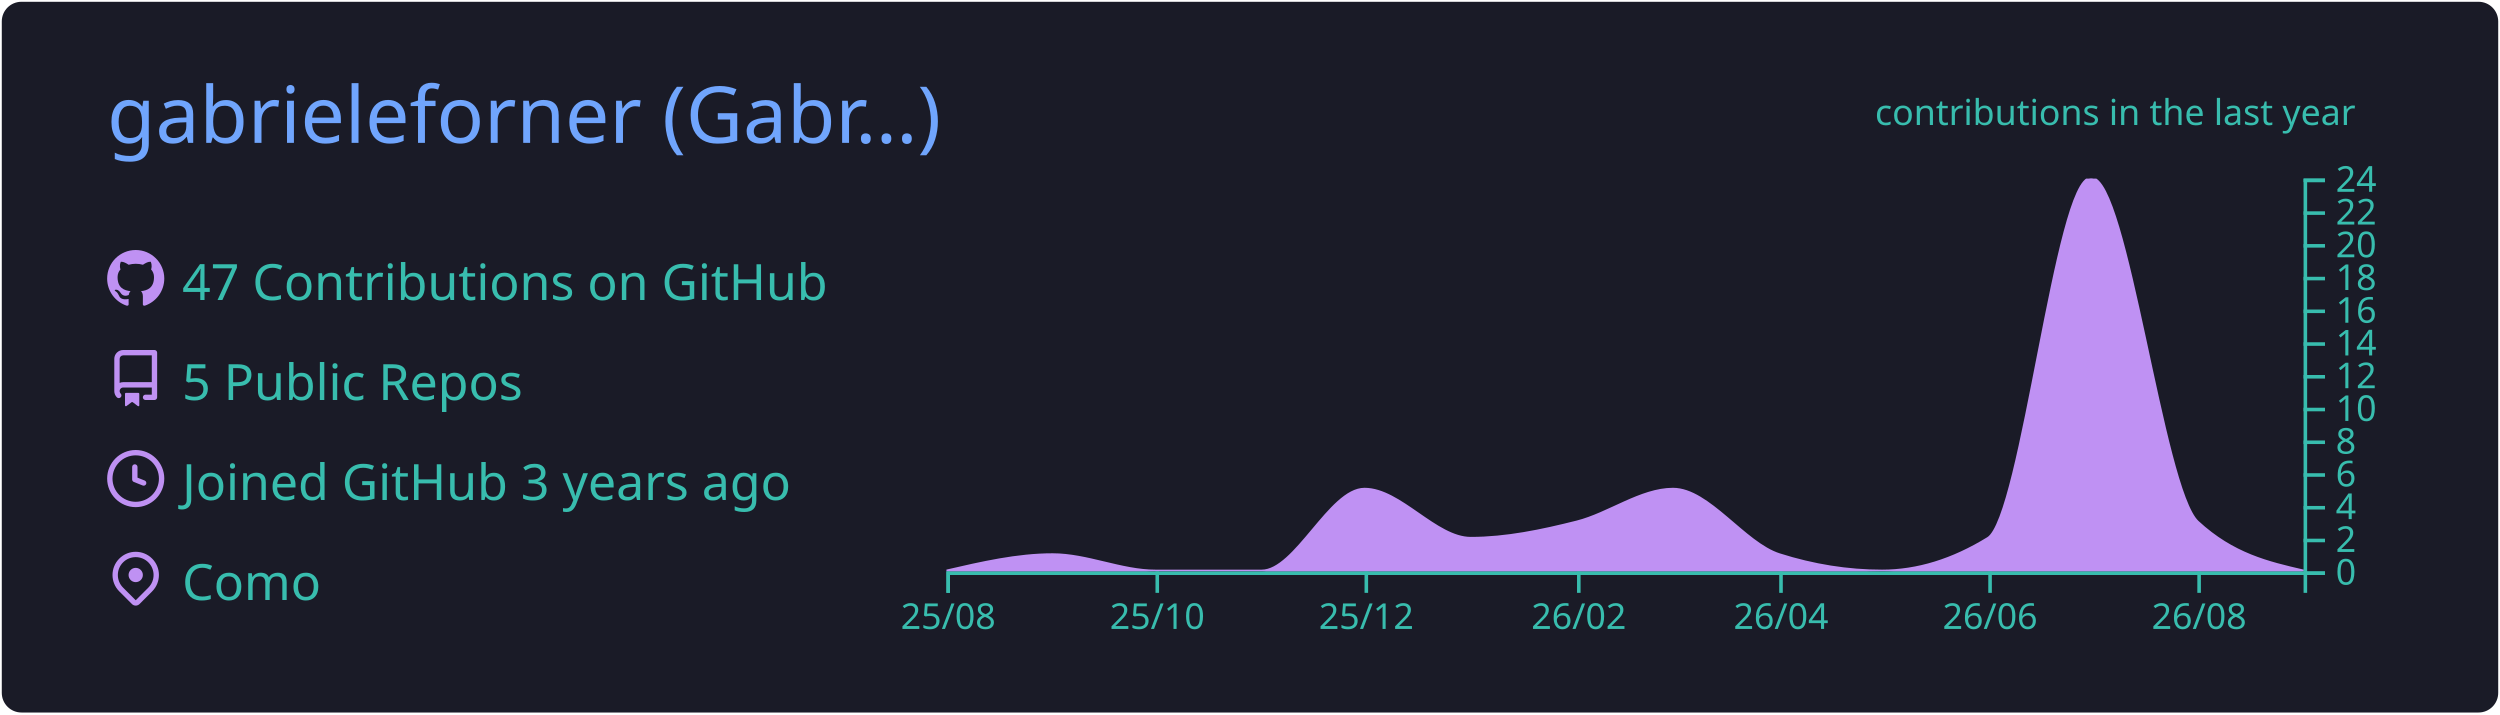
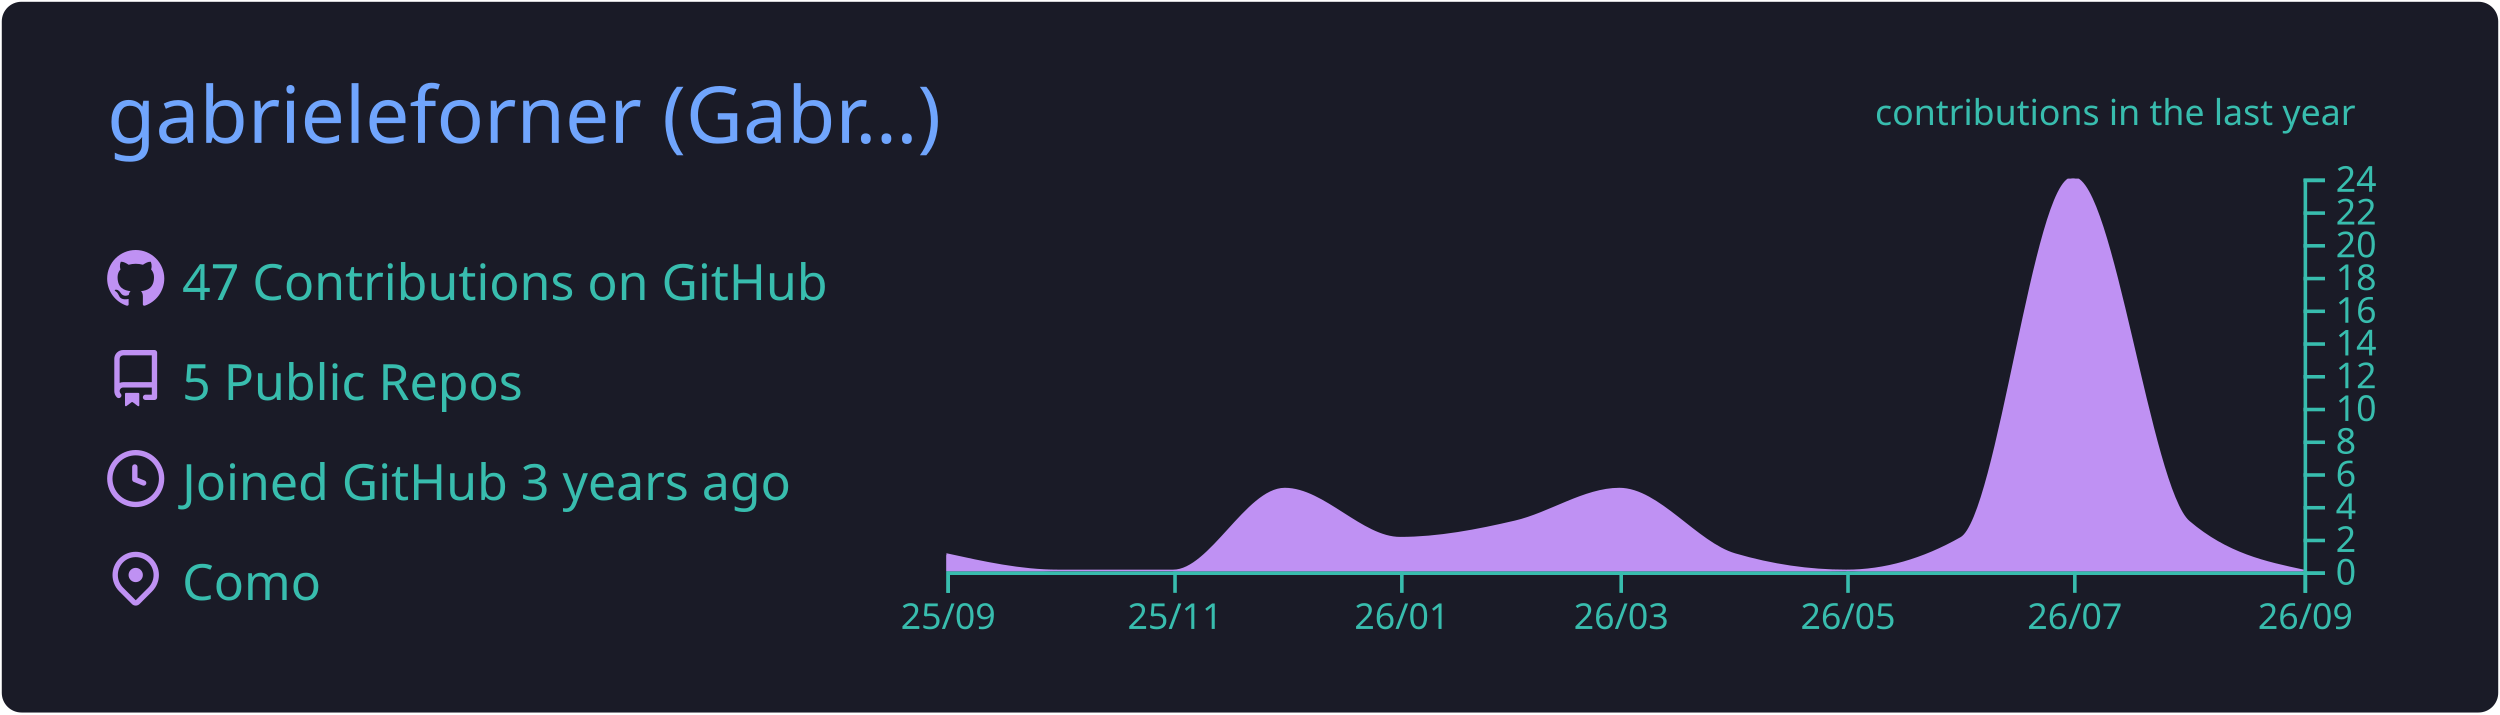
<svg xmlns="http://www.w3.org/2000/svg" width="700" height="200" viewBox="0 0 700 200">
  <style>* {
          font-family: 'Segoe UI', Ubuntu, "Helvetica Neue", Sans-Serif
        }</style>
  <g class="gpsc-root">
    <rect x="1" y="1" rx="5" ry="5" height="99%" width="99.714%" stroke="#1a1b27" stroke-width="1" fill="#1a1b27" stroke-opacity="1" />
    <text x="30" y="40" class="gpsc-item" style="--gpsc-i: 0; font-size: 22px; fill: #70a5fd;">gabrieleforner (Gabr…)</text>
    <g transform="translate(0,40)">
      <g transform="translate(30,30)">
        <g class="gpsc-item" style="--gpsc-i: 0;">
          <g transform="translate(0,0)" width="14" height="14" fill="#bf91f3">
            <path fill-rule="evenodd" d="M8 0C3.58 0 0 3.58 0 8c0 3.54 2.29 6.53 5.47 7.59.4.07.55-.17.55-.38 0-.19-.01-.82-.01-1.49-2.01.37-2.53-.49-2.69-.94-.09-.23-.48-.94-.82-1.13-.28-.15-.68-.52-.01-.53.63-.01 1.08.58 1.23.82.72 1.21 1.87.87 2.33.66.07-.52.28-.87.51-1.07-1.78-.2-3.64-.89-3.64-3.95 0-.87.31-1.59.82-2.15-.08-.2-.36-1.02.08-2.12 0 0 .67-.21 2.2.82.64-.18 1.32-.27 2-.27.68 0 1.36.09 2 .27 1.53-1.04 2.2-.82 2.2-.82.44 1.1.16 1.92.08 2.12.51.56.82 1.27.82 2.15 0 3.07-1.87 3.75-3.65 3.95.29.25.54.73.54 1.48 0 1.07-.01 1.93-.01 2.2 0 .21.15.46.55.38A8.013 8.013 0 0016 8c0-4.42-3.58-8-8-8z" />
          </g>
        </g>
        <g class="gpsc-item" style="--gpsc-i: 1;">
          <g transform="translate(0,28)" width="14" height="14" fill="#bf91f3">
            <path fill-rule="evenodd" d="M2 2.5A2.5 2.5 0 014.5 0h8.75a.75.75 0 01.75.75v12.5a.75.75 0 01-.75.75h-2.5a.75.75 0 110-1.5h1.75v-2h-8a1 1 0 00-.714 1.7.75.75 0 01-1.072 1.05A2.495 2.495 0 012 11.5v-9zm10.5-1V9h-8c-.356 0-.694.074-1 .208V2.5a1 1 0 011-1h8zM5 12.25v3.25a.25.25 0 00.4.2l1.45-1.087a.25.25 0 01.3 0L8.6 15.7a.25.25 0 00.4-.2v-3.25a.25.25 0 00-.25-.25h-3.5a.25.25 0 00-.25.25z" />
          </g>
        </g>
        <g class="gpsc-item" style="--gpsc-i: 2;">
          <g transform="translate(0,56)" width="14" height="14" fill="#bf91f3">
            <path fill-rule="evenodd" d="M1.5 8a6.5 6.5 0 1113 0 6.5 6.5 0 01-13 0zM8 0a8 8 0 100 16A8 8 0 008 0zm.5 4.75a.75.75 0 00-1.5 0v3.5a.75.75 0 00.471.696l2.5 1a.75.75 0 00.557-1.392L8.5 7.742V4.75z" />
          </g>
        </g>
        <g class="gpsc-item" style="--gpsc-i: 3;">
          <g transform="translate(0,84)" width="14" height="14" fill="#bf91f3">
            <path fill-rule="evenodd" d="M11.536 3.464a5 5 0 010 7.072L8 14.07l-3.536-3.535a5 5 0 117.072-7.072v.001zm1.06 8.132a6.5 6.5 0 10-9.192 0l3.535 3.536a1.5 1.5 0 002.122 0l3.535-3.536zM8 9a2 2 0 100-4 2 2 0 000 4z" />
          </g>
        </g>
        <text x="21" y="14" class="gpsc-item" style="--gpsc-i: 0; fill: #38bdae; font-size: 14px;">47 Contributions on GitHub</text>
        <text x="21" y="42" class="gpsc-item" style="--gpsc-i: 1; fill: #38bdae; font-size: 14px;">5 Public Repos</text>
        <text x="21" y="70" class="gpsc-item" style="--gpsc-i: 2; fill: #38bdae; font-size: 14px;">Joined GitHub 3 years ago</text>
        <text x="21" y="98" class="gpsc-item" style="--gpsc-i: 3; fill: #38bdae; font-size: 14px;">Como</text>
      </g>
      <g color="#bf91f3" transform="translate(295,10)">
        <clipPath id="gpsc-reveal-clip">
          <rect class="gpsc-reveal" x="-30" y="0" width="410" height="110" style="--gpsc-w: 410px; --gpsc-i: 4;" />
        </clipPath>
        <g clip-path="url(#gpsc-reveal-clip)" class="gpsc-chart" style="--gpsc-i: 4;">
-           <path transform="translate(-30,0)" stroke="#bf91f3" fill="#bf91f3" opacity="1" d="M0,110C9.916,107.708,19.832,105.417,29.747,105.417C39.343,105.417,48.939,110,58.535,110C68.451,110,78.367,110,88.283,110C97.879,110,107.475,87.083,117.071,87.083C126.987,87.083,136.902,100.833,146.818,100.833C156.734,100.833,166.65,98.753,176.566,96.25C185.522,93.99,194.478,87.083,203.434,87.083C213.35,87.083,223.266,102.259,233.182,105.417C242.778,108.472,252.374,110,261.97,110C271.886,110,281.801,106.944,291.717,100.833C301.313,94.919,310.909,0,320.505,0C330.421,0,340.337,87.083,350.253,96.25C360.168,105.417,370.084,107.708,380,110L380,110C370.084,110,360.168,110,350.253,110C340.337,110,330.421,110,320.505,110C310.909,110,301.313,110,291.717,110C281.801,110,271.886,110,261.97,110C252.374,110,242.778,110,233.182,110C223.266,110,213.35,110,203.434,110C194.478,110,185.522,110,176.566,110C166.65,110,156.734,110,146.818,110C136.902,110,126.987,110,117.071,110C107.475,110,97.879,110,88.283,110C78.367,110,68.451,110,58.535,110C48.939,110,39.343,110,29.747,110C19.832,110,9.916,110,0,110Z" />
+           <path transform="translate(-30,0)" stroke="#bf91f3" fill="#bf91f3" opacity="1" d="M0,105.417C10.411,107.708,20.822,110,31.233,110C41.991,110,52.749,110,63.507,110C73.918,110,84.329,87.083,94.74,87.083C105.498,87.083,116.256,100.833,127.014,100.833C137.772,100.833,148.53,98.753,159.288,96.25C169.005,93.99,178.721,87.083,188.438,87.083C199.196,87.083,209.954,102.259,220.712,105.417C231.123,108.472,241.534,110,251.945,110C262.703,110,273.461,106.944,284.219,100.833C294.63,94.919,305.041,0,315.452,0C326.21,0,336.968,87.083,347.726,96.25C358.484,105.417,369.242,107.708,380,110L380,110C369.242,110,358.484,110,347.726,110C336.968,110,326.21,110,315.452,110C305.041,110,294.63,110,284.219,110C273.461,110,262.703,110,251.945,110C241.534,110,231.123,110,220.712,110C209.954,110,199.196,110,188.438,110C178.721,110,169.005,110,159.288,110C148.53,110,137.772,110,127.014,110C116.256,110,105.498,110,94.74,110C84.329,110,73.918,110,63.507,110C52.749,110,41.991,110,31.233,110C20.822,110,10.411,110,0,110Z" />
        </g>
        <g color="#38bdae" transform="translate(-30,110)" fill="none" font-size="10" font-family="sans-serif" text-anchor="middle">
          <path class="domain" stroke="currentColor" d="M0.5,6V0.5H380.5V6" />
          <g class="tick" opacity="1" transform="translate(0.5,0)">
            <line stroke="currentColor" y2="6" />
-             <text fill="currentColor" y="9" dy="0.71em">25/08</text>
+             <text fill="currentColor" y="9" dy="0.71em">25/09</text>
          </g>
-           <g class="tick" opacity="1" transform="translate(59.03535,0)">
+           <g class="tick" opacity="1" transform="translate(64.00685,0)">
            <line stroke="currentColor" y2="6" />
-             <text fill="currentColor" y="9" dy="0.71em">25/10</text>
+             <text fill="currentColor" y="9" dy="0.71em">25/11</text>
          </g>
-           <g class="tick" opacity="1" transform="translate(117.5707,0)">
+           <g class="tick" opacity="1" transform="translate(127.5137,0)">
            <line stroke="currentColor" y2="6" />
-             <text fill="currentColor" y="9" dy="0.71em">25/12</text>
+             <text fill="currentColor" y="9" dy="0.71em">26/01</text>
          </g>
-           <g class="tick" opacity="1" transform="translate(177.0657,0)">
+           <g class="tick" opacity="1" transform="translate(188.9384,0)">
            <line stroke="currentColor" y2="6" />
-             <text fill="currentColor" y="9" dy="0.71em">26/02</text>
+             <text fill="currentColor" y="9" dy="0.71em">26/03</text>
          </g>
-           <g class="tick" opacity="1" transform="translate(233.6818,0)">
+           <g class="tick" opacity="1" transform="translate(252.4452,0)">
            <line stroke="currentColor" y2="6" />
-             <text fill="currentColor" y="9" dy="0.71em">26/04</text>
+             <text fill="currentColor" y="9" dy="0.71em">26/05</text>
          </g>
-           <g class="tick" opacity="1" transform="translate(292.2172,0)">
+           <g class="tick" opacity="1" transform="translate(315.9521,0)">
            <line stroke="currentColor" y2="6" />
-             <text fill="currentColor" y="9" dy="0.71em">26/06</text>
+             <text fill="currentColor" y="9" dy="0.71em">26/07</text>
          </g>
-           <g class="tick" opacity="1" transform="translate(350.7525,0)">
+           <g class="tick" opacity="1" transform="translate(380.5,0)">
            <line stroke="currentColor" y2="6" />
-             <text fill="currentColor" y="9" dy="0.71em">26/08</text>
+             <text fill="currentColor" y="9" dy="0.71em">26/09</text>
          </g>
        </g>
        <g color="#38bdae" transform="translate(350,0)" fill="none" font-size="10" font-family="sans-serif" text-anchor="start">
          <path class="domain" stroke="currentColor" d="M6,110.5H0.5V0.5H6" />
          <g class="tick" opacity="1" transform="translate(0,110.5)">
            <line stroke="currentColor" x2="6" />
            <text fill="currentColor" x="9" dy="0.32em">0</text>
          </g>
          <g class="tick" opacity="1" transform="translate(0,101.3333)">
            <line stroke="currentColor" x2="6" />
            <text fill="currentColor" x="9" dy="0.32em">2</text>
          </g>
          <g class="tick" opacity="1" transform="translate(0,92.16667)">
            <line stroke="currentColor" x2="6" />
            <text fill="currentColor" x="9" dy="0.32em">4</text>
          </g>
          <g class="tick" opacity="1" transform="translate(0,83)">
            <line stroke="currentColor" x2="6" />
            <text fill="currentColor" x="9" dy="0.32em">6</text>
          </g>
          <g class="tick" opacity="1" transform="translate(0,73.83333)">
            <line stroke="currentColor" x2="6" />
            <text fill="currentColor" x="9" dy="0.32em">8</text>
          </g>
          <g class="tick" opacity="1" transform="translate(0,64.66667)">
            <line stroke="currentColor" x2="6" />
            <text fill="currentColor" x="9" dy="0.32em">10</text>
          </g>
          <g class="tick" opacity="1" transform="translate(0,55.5)">
            <line stroke="currentColor" x2="6" />
            <text fill="currentColor" x="9" dy="0.32em">12</text>
          </g>
          <g class="tick" opacity="1" transform="translate(0,46.33333)">
            <line stroke="currentColor" x2="6" />
            <text fill="currentColor" x="9" dy="0.32em">14</text>
          </g>
          <g class="tick" opacity="1" transform="translate(0,37.16667)">
            <line stroke="currentColor" x2="6" />
            <text fill="currentColor" x="9" dy="0.32em">16</text>
          </g>
          <g class="tick" opacity="1" transform="translate(0,28)">
            <line stroke="currentColor" x2="6" />
            <text fill="currentColor" x="9" dy="0.32em">18</text>
          </g>
          <g class="tick" opacity="1" transform="translate(0,18.83333)">
            <line stroke="currentColor" x2="6" />
            <text fill="currentColor" x="9" dy="0.32em">20</text>
          </g>
          <g class="tick" opacity="1" transform="translate(0,9.666667)">
            <line stroke="currentColor" x2="6" />
            <text fill="currentColor" x="9" dy="0.32em">22</text>
          </g>
          <g class="tick" opacity="1" transform="translate(0,0.5)">
            <line stroke="currentColor" x2="6" />
            <text fill="currentColor" x="9" dy="0.32em">24</text>
          </g>
        </g>
        <g>
          <text y="-15" x="230" style="fill: #38bdae; font-size: 10px;">contributions in the last year</text>
        </g>
      </g>
    </g>
  </g>
</svg>
